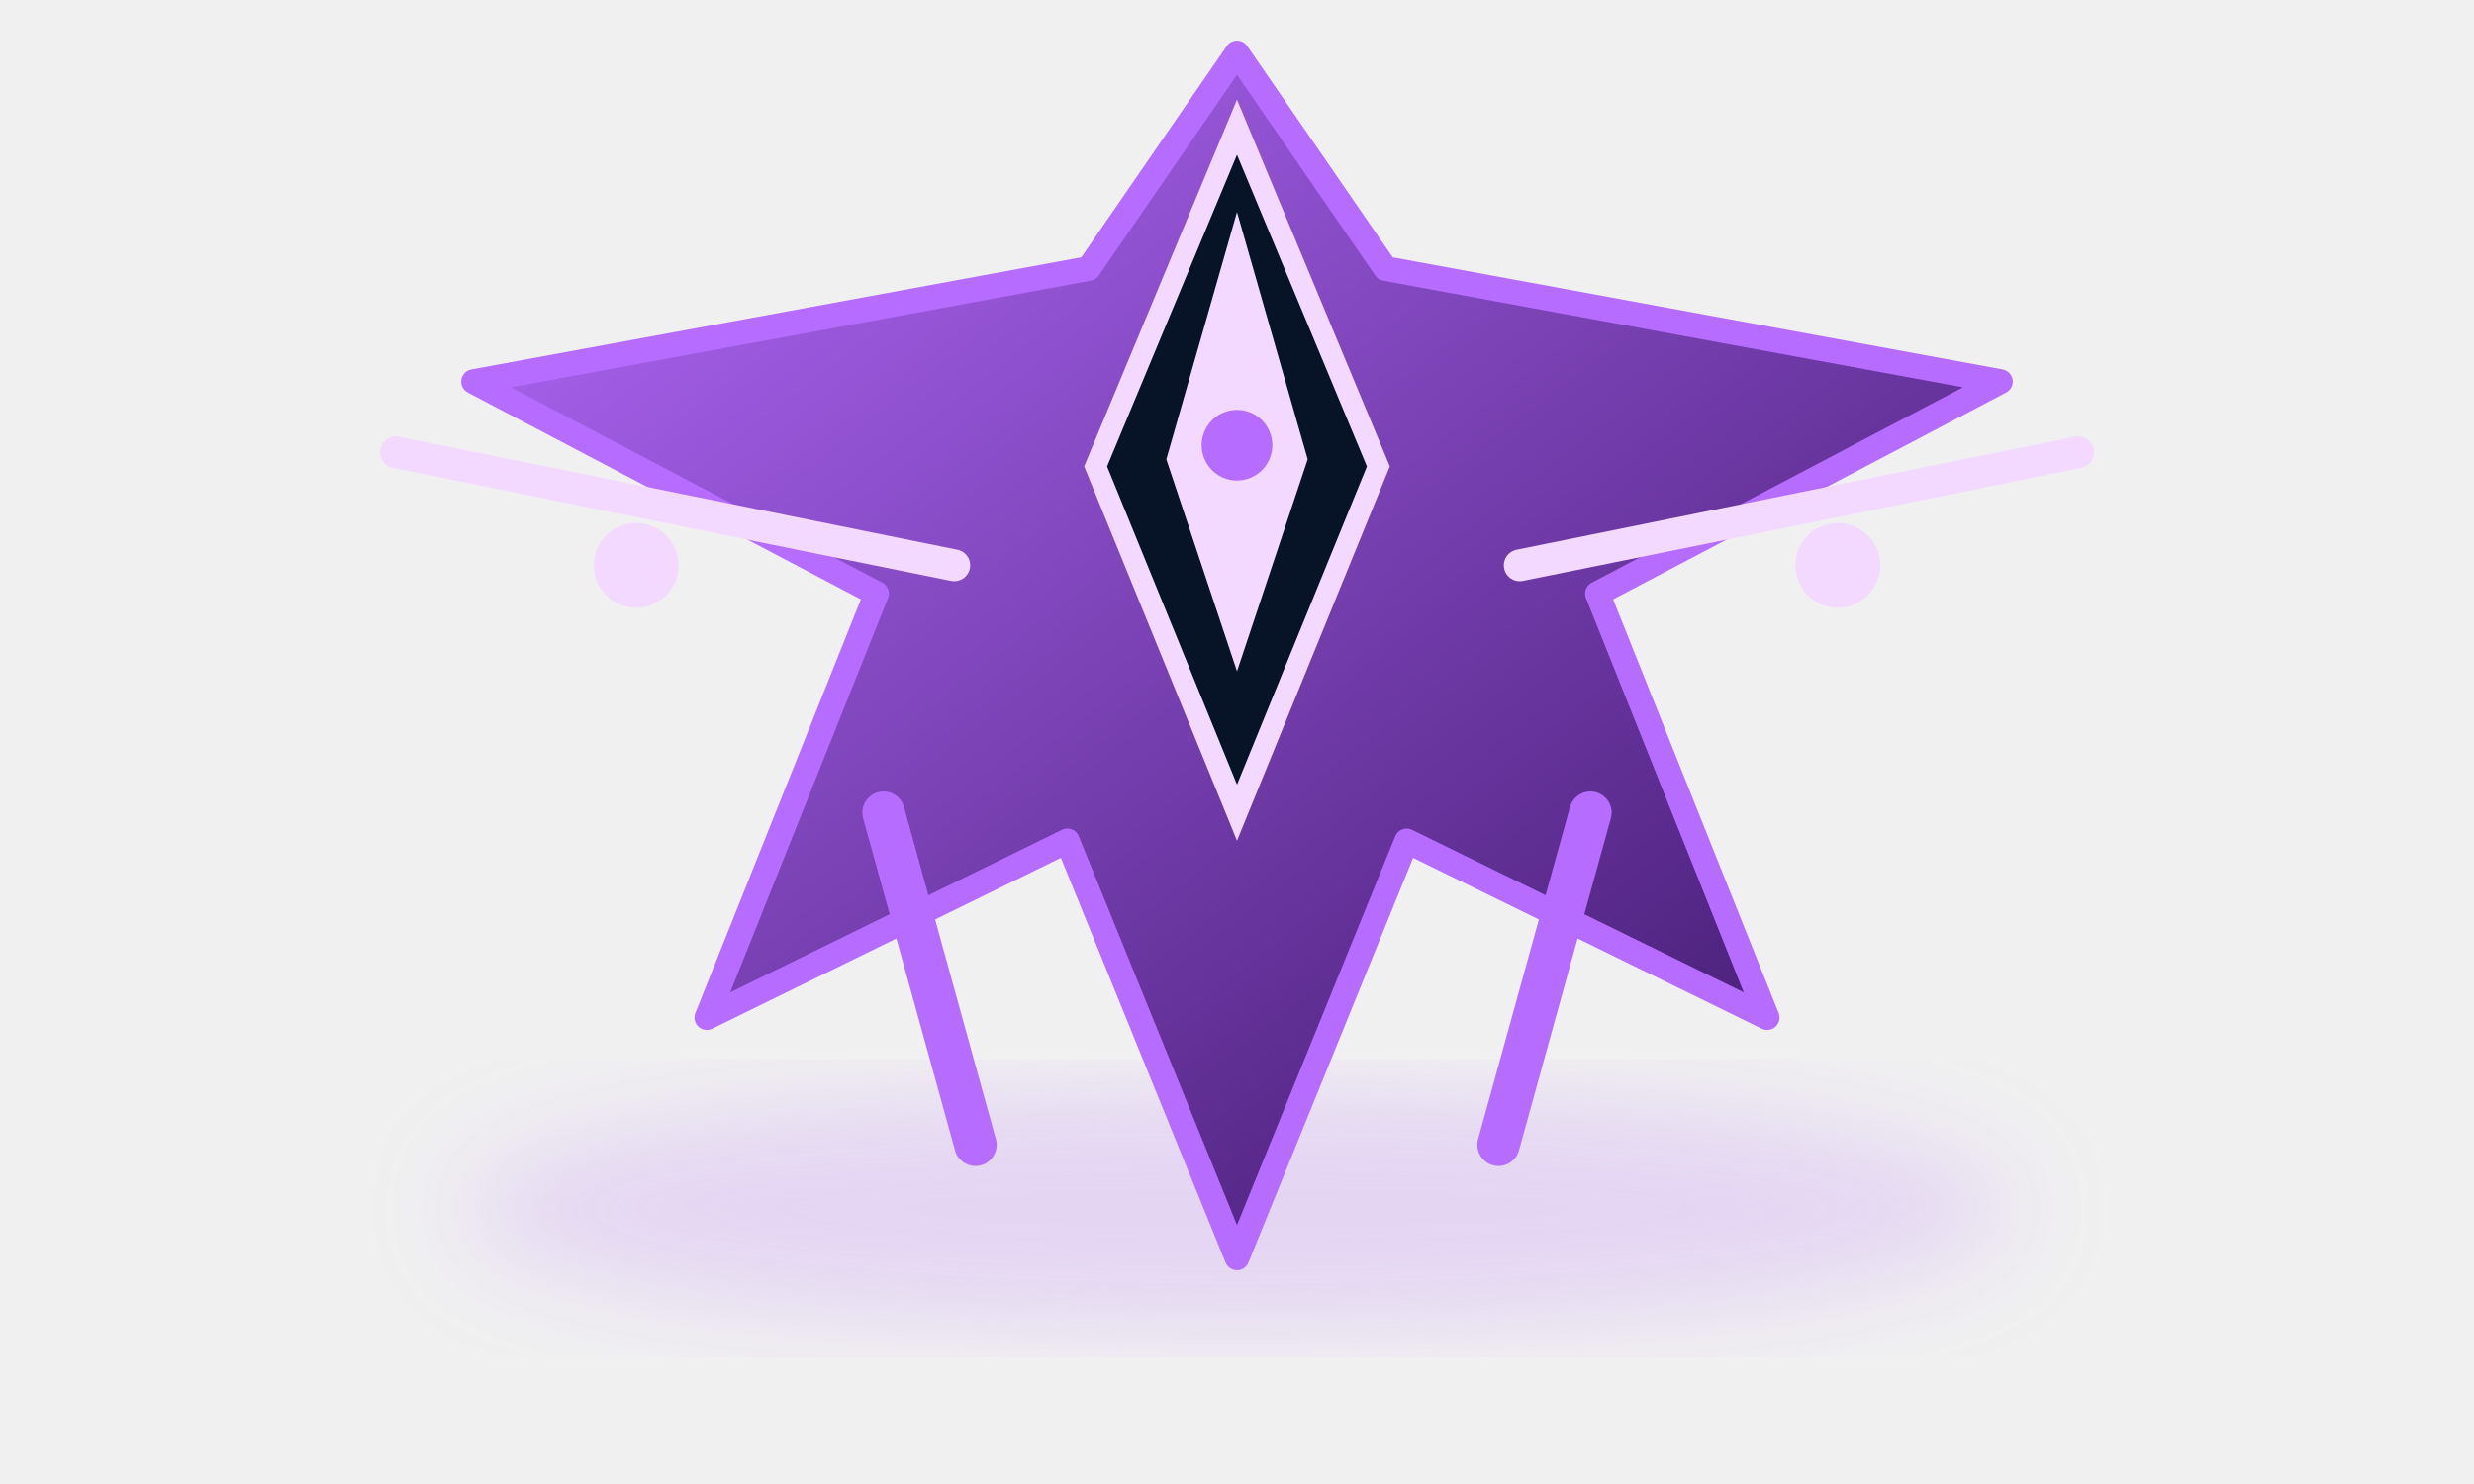
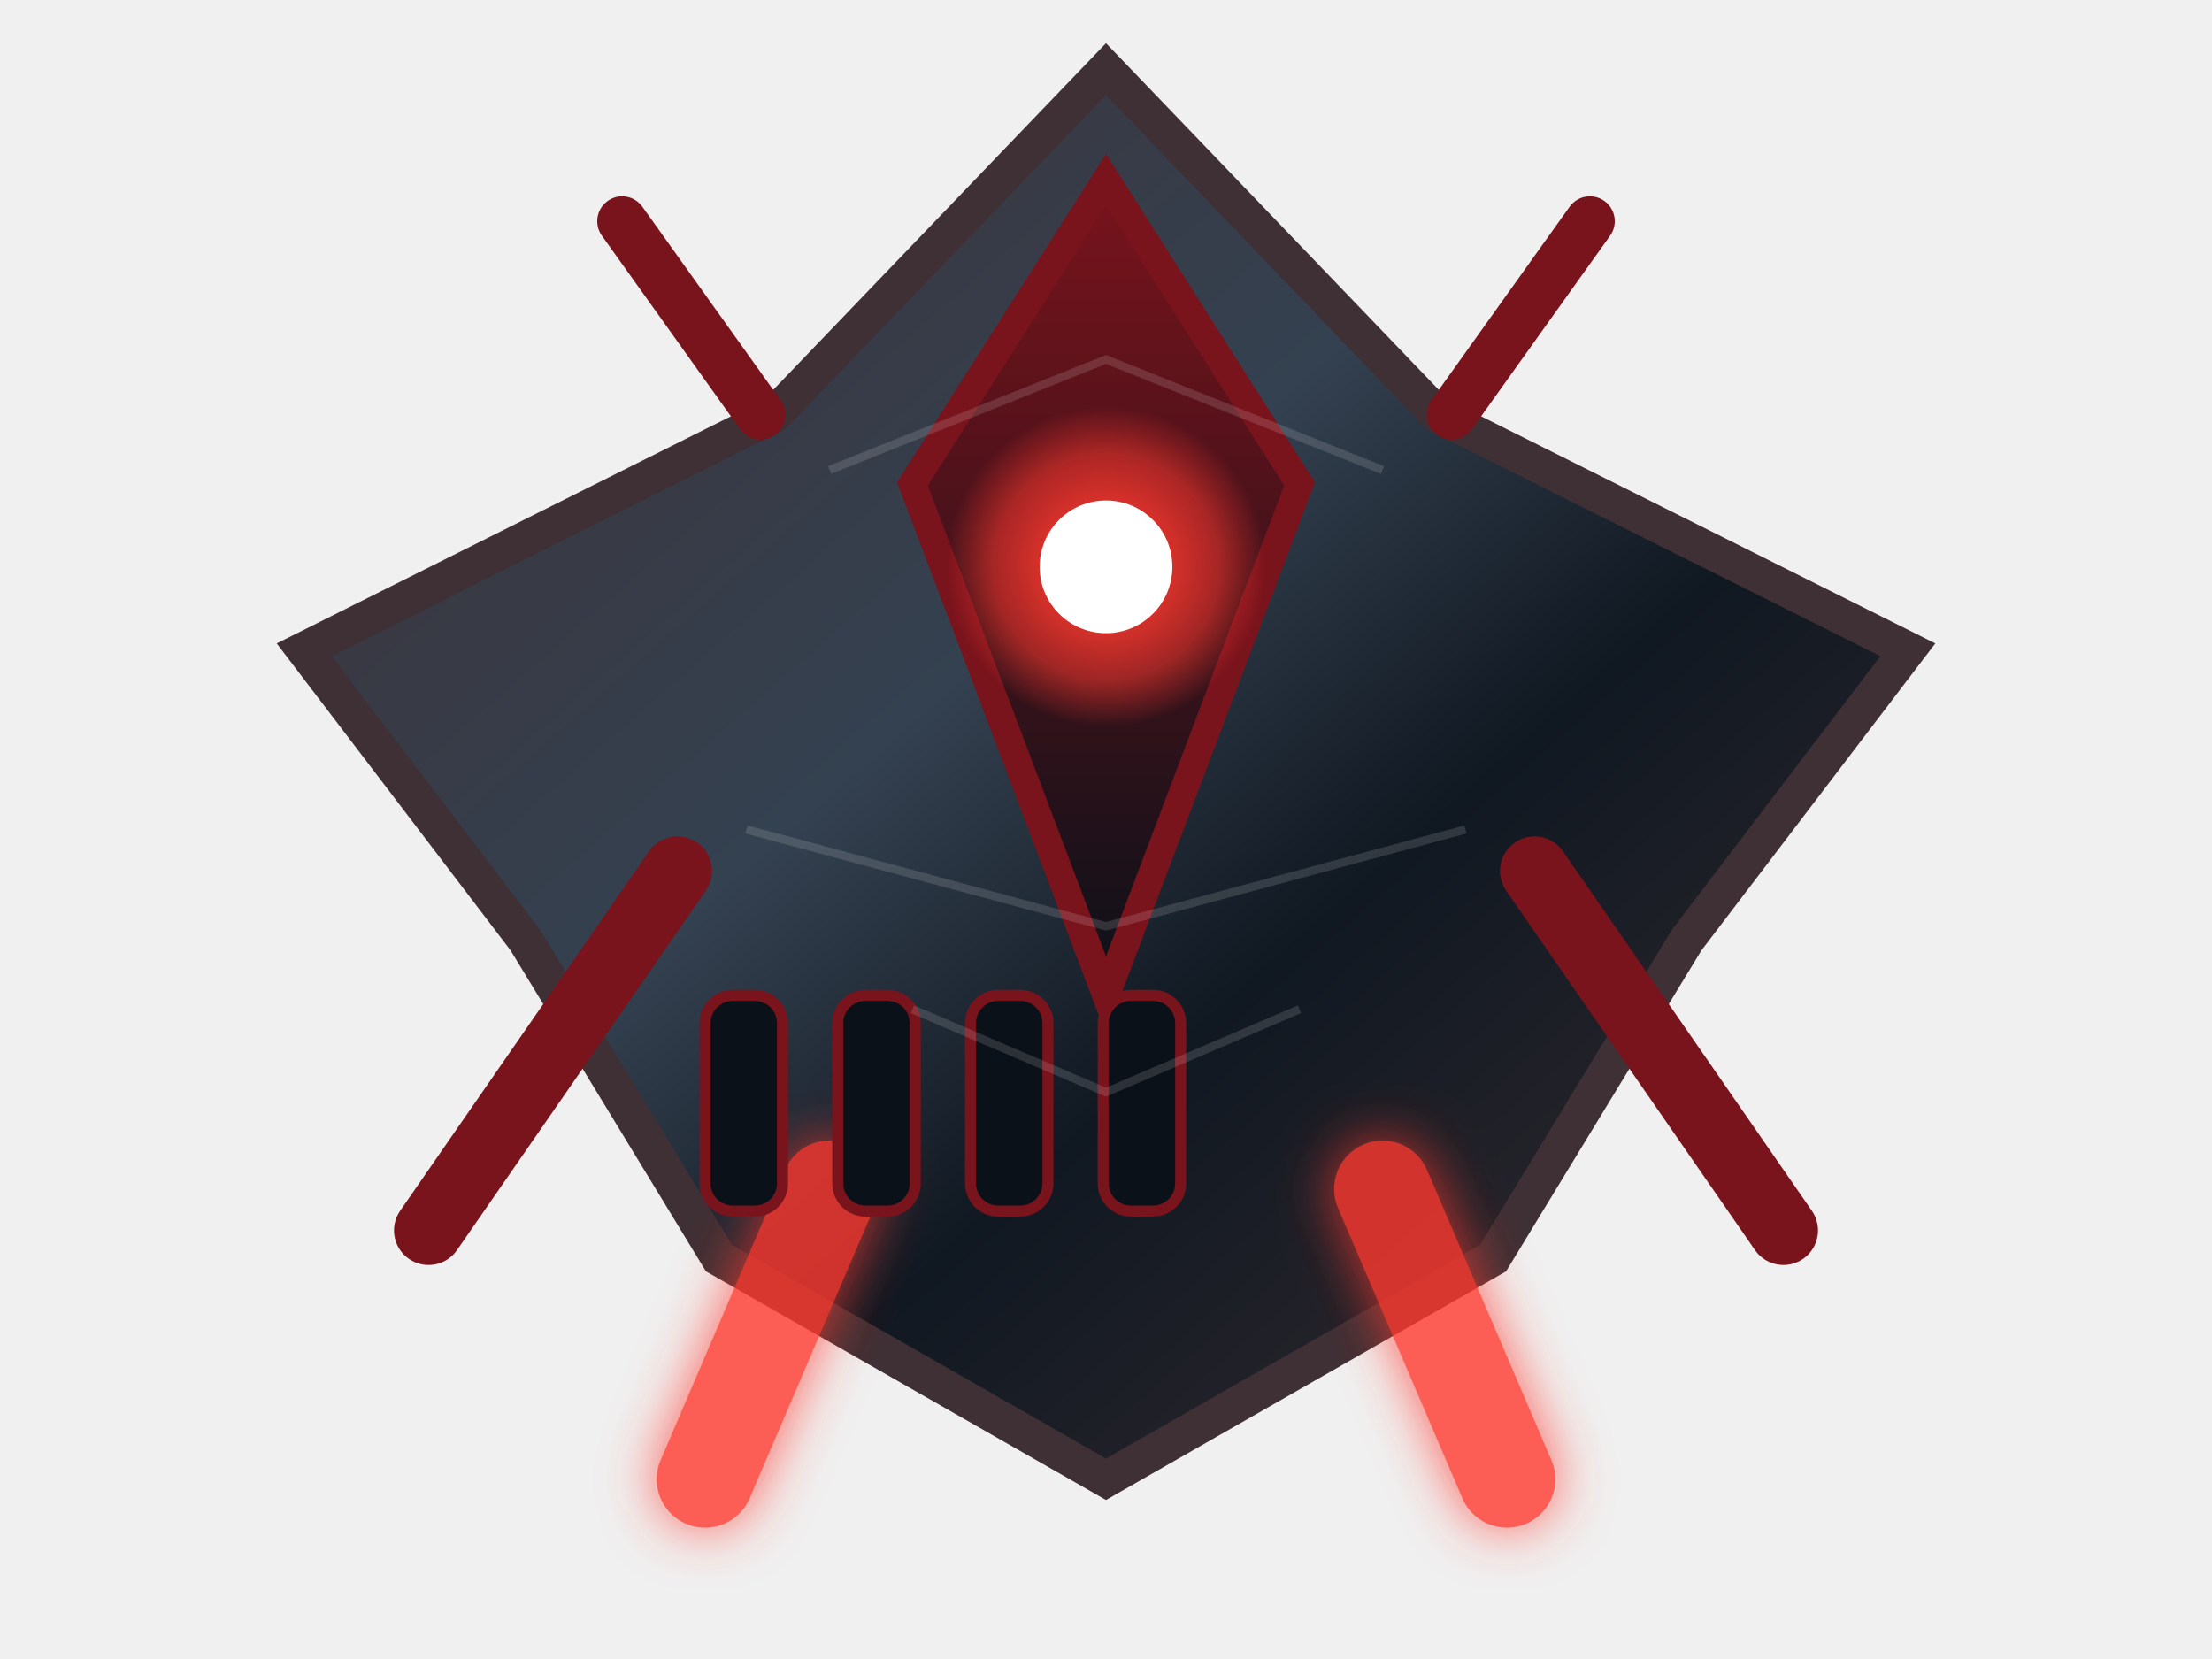
- <svg xmlns="http://www.w3.org/2000/svg" width="700" height="420" viewBox="0 0 700 420">
+ <svg xmlns="http://www.w3.org/2000/svg" viewBox="0 0 800 600">
  <defs>
-     <linearGradient id="g" x1="0" y1="0" x2="1" y2="1">
-       <stop stop-color="#b66cff" />
-       <stop offset="1" stop-color="#35115f" />
+     <filter id="gboss2" x="-80%" y="-80%" width="260%" height="260%">
+       <feGaussianBlur stdDeviation="10" result="b" />
+       <feMerge>
+         <feMergeNode in="b" />
+         <feMergeNode in="SourceGraphic" />
+       </feMerge>
+     </filter>
+     <linearGradient id="gboss2m" x1="0" y1="0" x2="1" y2="1">
+       <stop offset="0" stop-color="#3e3035" />
+       <stop offset=".42" stop-color="#344150" />
+       <stop offset=".62" stop-color="#101821" />
+       <stop offset="1" stop-color="#3e3035" />
    </linearGradient>
-     <filter id="gl">
-       <feGaussianBlur stdDeviation="14" />
-     </filter>
+     <linearGradient id="gboss2a" x1="0" y1="0" x2="0" y2="1">
+       <stop stop-color="#79131c" />
+       <stop offset="1" stop-color="#0b1119" />
+     </linearGradient>
+     <radialGradient id="gboss2c">
+       <stop stop-color="#ffffff" />
+       <stop offset=".22" stop-color="#ff392f" />
+       <stop offset=".7" stop-color="#ff392f" stop-opacity=".55" />
+       <stop offset="1" stop-color="#ff392f" stop-opacity="0" />
+     </radialGradient>
  </defs>
-   <ellipse cx="350" cy="342" rx="220" ry="35" fill="#b66cff" opacity=".2" filter="url(#gl)" />
-   <path d="M350 15 L392 76 L566 108 L452 168 L500 288 L398 238 L350 356 L302 238 L200 288 L248 168 L134 108 L308 76 Z" fill="url(#g)" stroke="#b66cff" stroke-width="7" stroke-linejoin="round" />
-   <path d="M350 36 L390 132 L350 230 L310 132 Z" fill="#071326" stroke="#f3d9ff" stroke-width="6" />
-   <path d="M350 60 L370 130 L350 190 L330 130 Z" fill="#f3d9ff" />
-   <circle cx="350" cy="126" r="10" fill="#b66cff" />
-   <path d="M112 128 L270 160 M588 128 L430 160" stroke="#f3d9ff" stroke-width="9" stroke-linecap="round" />
-   <path d="M250 230 L276 324 M450 230 L424 324" stroke="#b66cff" stroke-width="12" stroke-linecap="round" />
-   <circle cx="180" cy="160" r="12" fill="#f3d9ff" />
-   <circle cx="520" cy="160" r="12" fill="#f3d9ff" />
+   <g>
+     <path d="M400 25 L520 150 L690 235 L610 340 L540 455 L400 535 L260 455 L190 340 L110 235 L280 150 Z" fill="url(#gboss2m)" stroke="#3e3035" stroke-width="13" />
+     <path d="M400 65 L470 175 L400 360 L330 175 Z" fill="url(#gboss2a)" stroke="#79131c" stroke-width="10" />
+     <circle cx="400" cy="205" r="58" fill="url(#gboss2c)" opacity=".95" />
+     <circle cx="400" cy="205" r="24" fill="#fff" />
+     <path d="M245 315 L155 445 M555 315 L645 445" stroke="#79131c" stroke-width="25" stroke-linecap="round" />
+     <path d="M300 430 L255 535 M500 430 L545 535" stroke="#ff392f" stroke-width="35" stroke-linecap="round" opacity=".8" filter="url(#gboss2)" />
+     <path d="M275 150 L225 80 M525 150 L575 80" stroke="#79131c" stroke-width="18" stroke-linecap="round" />
+     <rect x="255" y="360" width="28" height="78" rx="10" fill="#0b1118" stroke="#79131c" stroke-width="4" />
+     <rect x="303" y="360" width="28" height="78" rx="10" fill="#0b1118" stroke="#79131c" stroke-width="4" />
+     <rect x="351" y="360" width="28" height="78" rx="10" fill="#0b1118" stroke="#79131c" stroke-width="4" />
+     <rect x="399" y="360" width="28" height="78" rx="10" fill="#0b1118" stroke="#79131c" stroke-width="4" />
+     <g opacity=".75" fill="none" stroke="#ffffff" stroke-opacity=".18" stroke-width="3">
+       <path d="M300 170 L400 130 L500 170" />
+       <path d="M270 300 L400 335 L530 300" />
+       <path d="M330 365 L400 395 L470 365" />
+     </g>
+   </g>
</svg>
